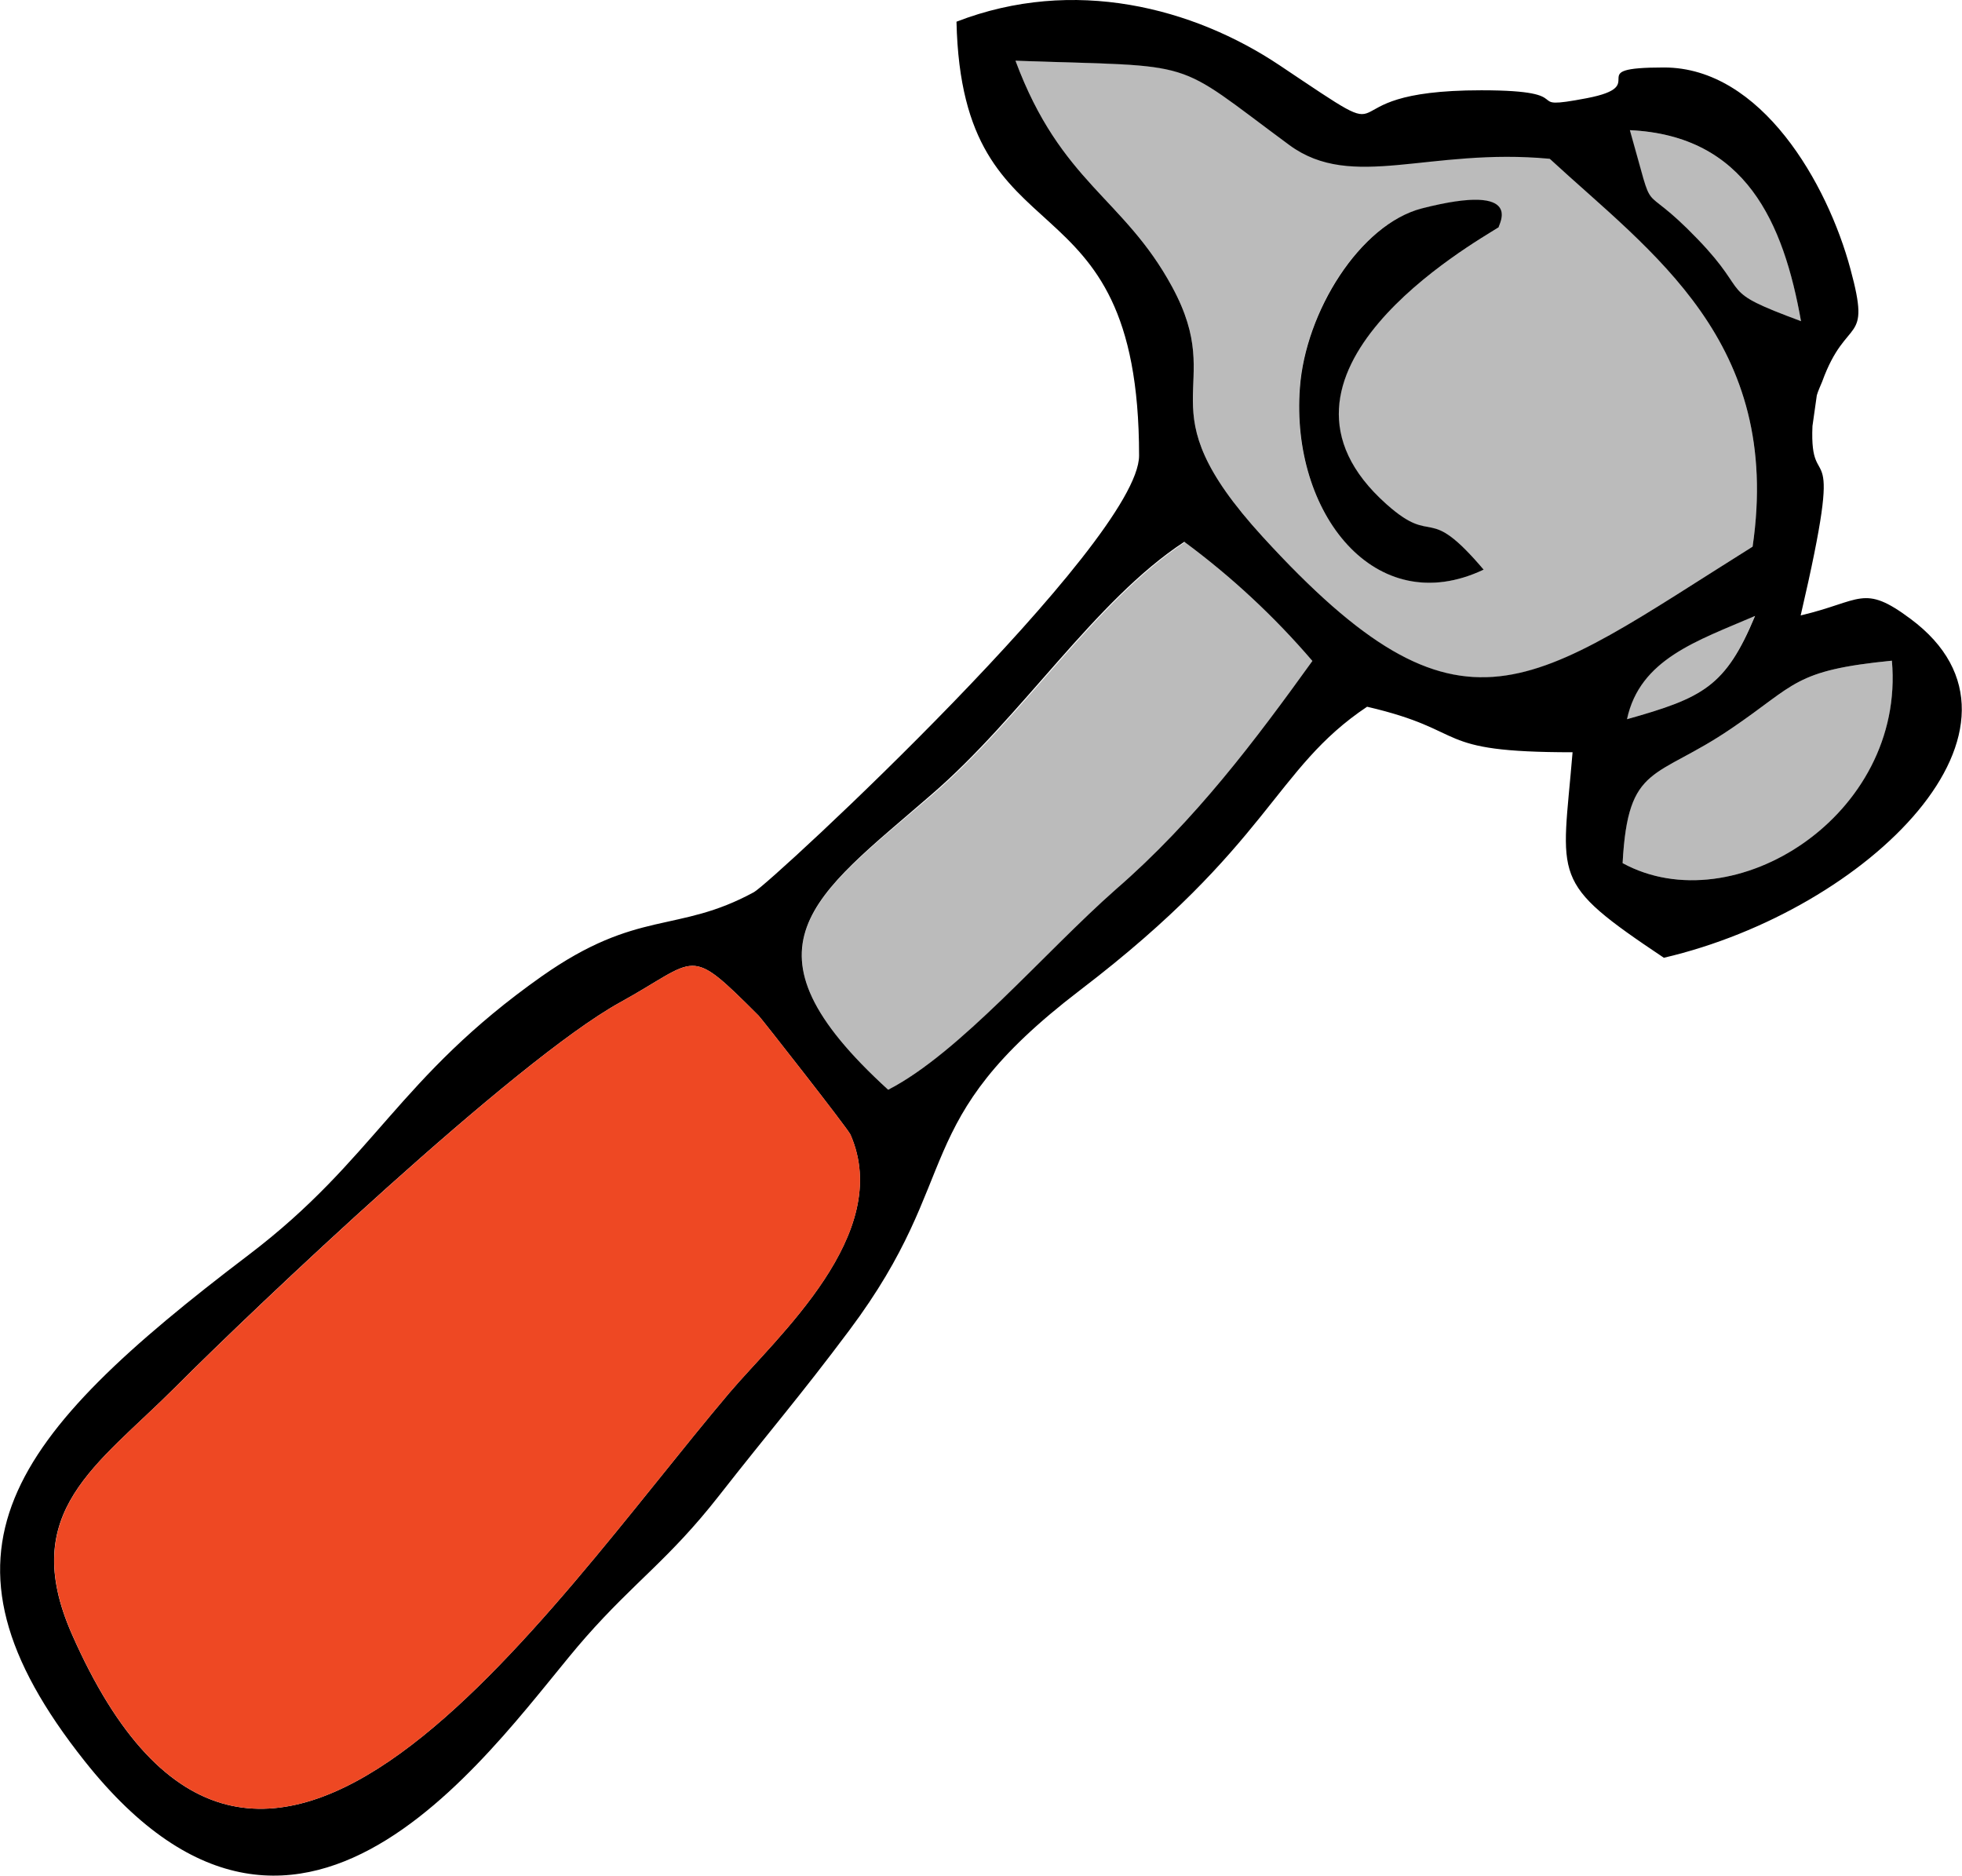
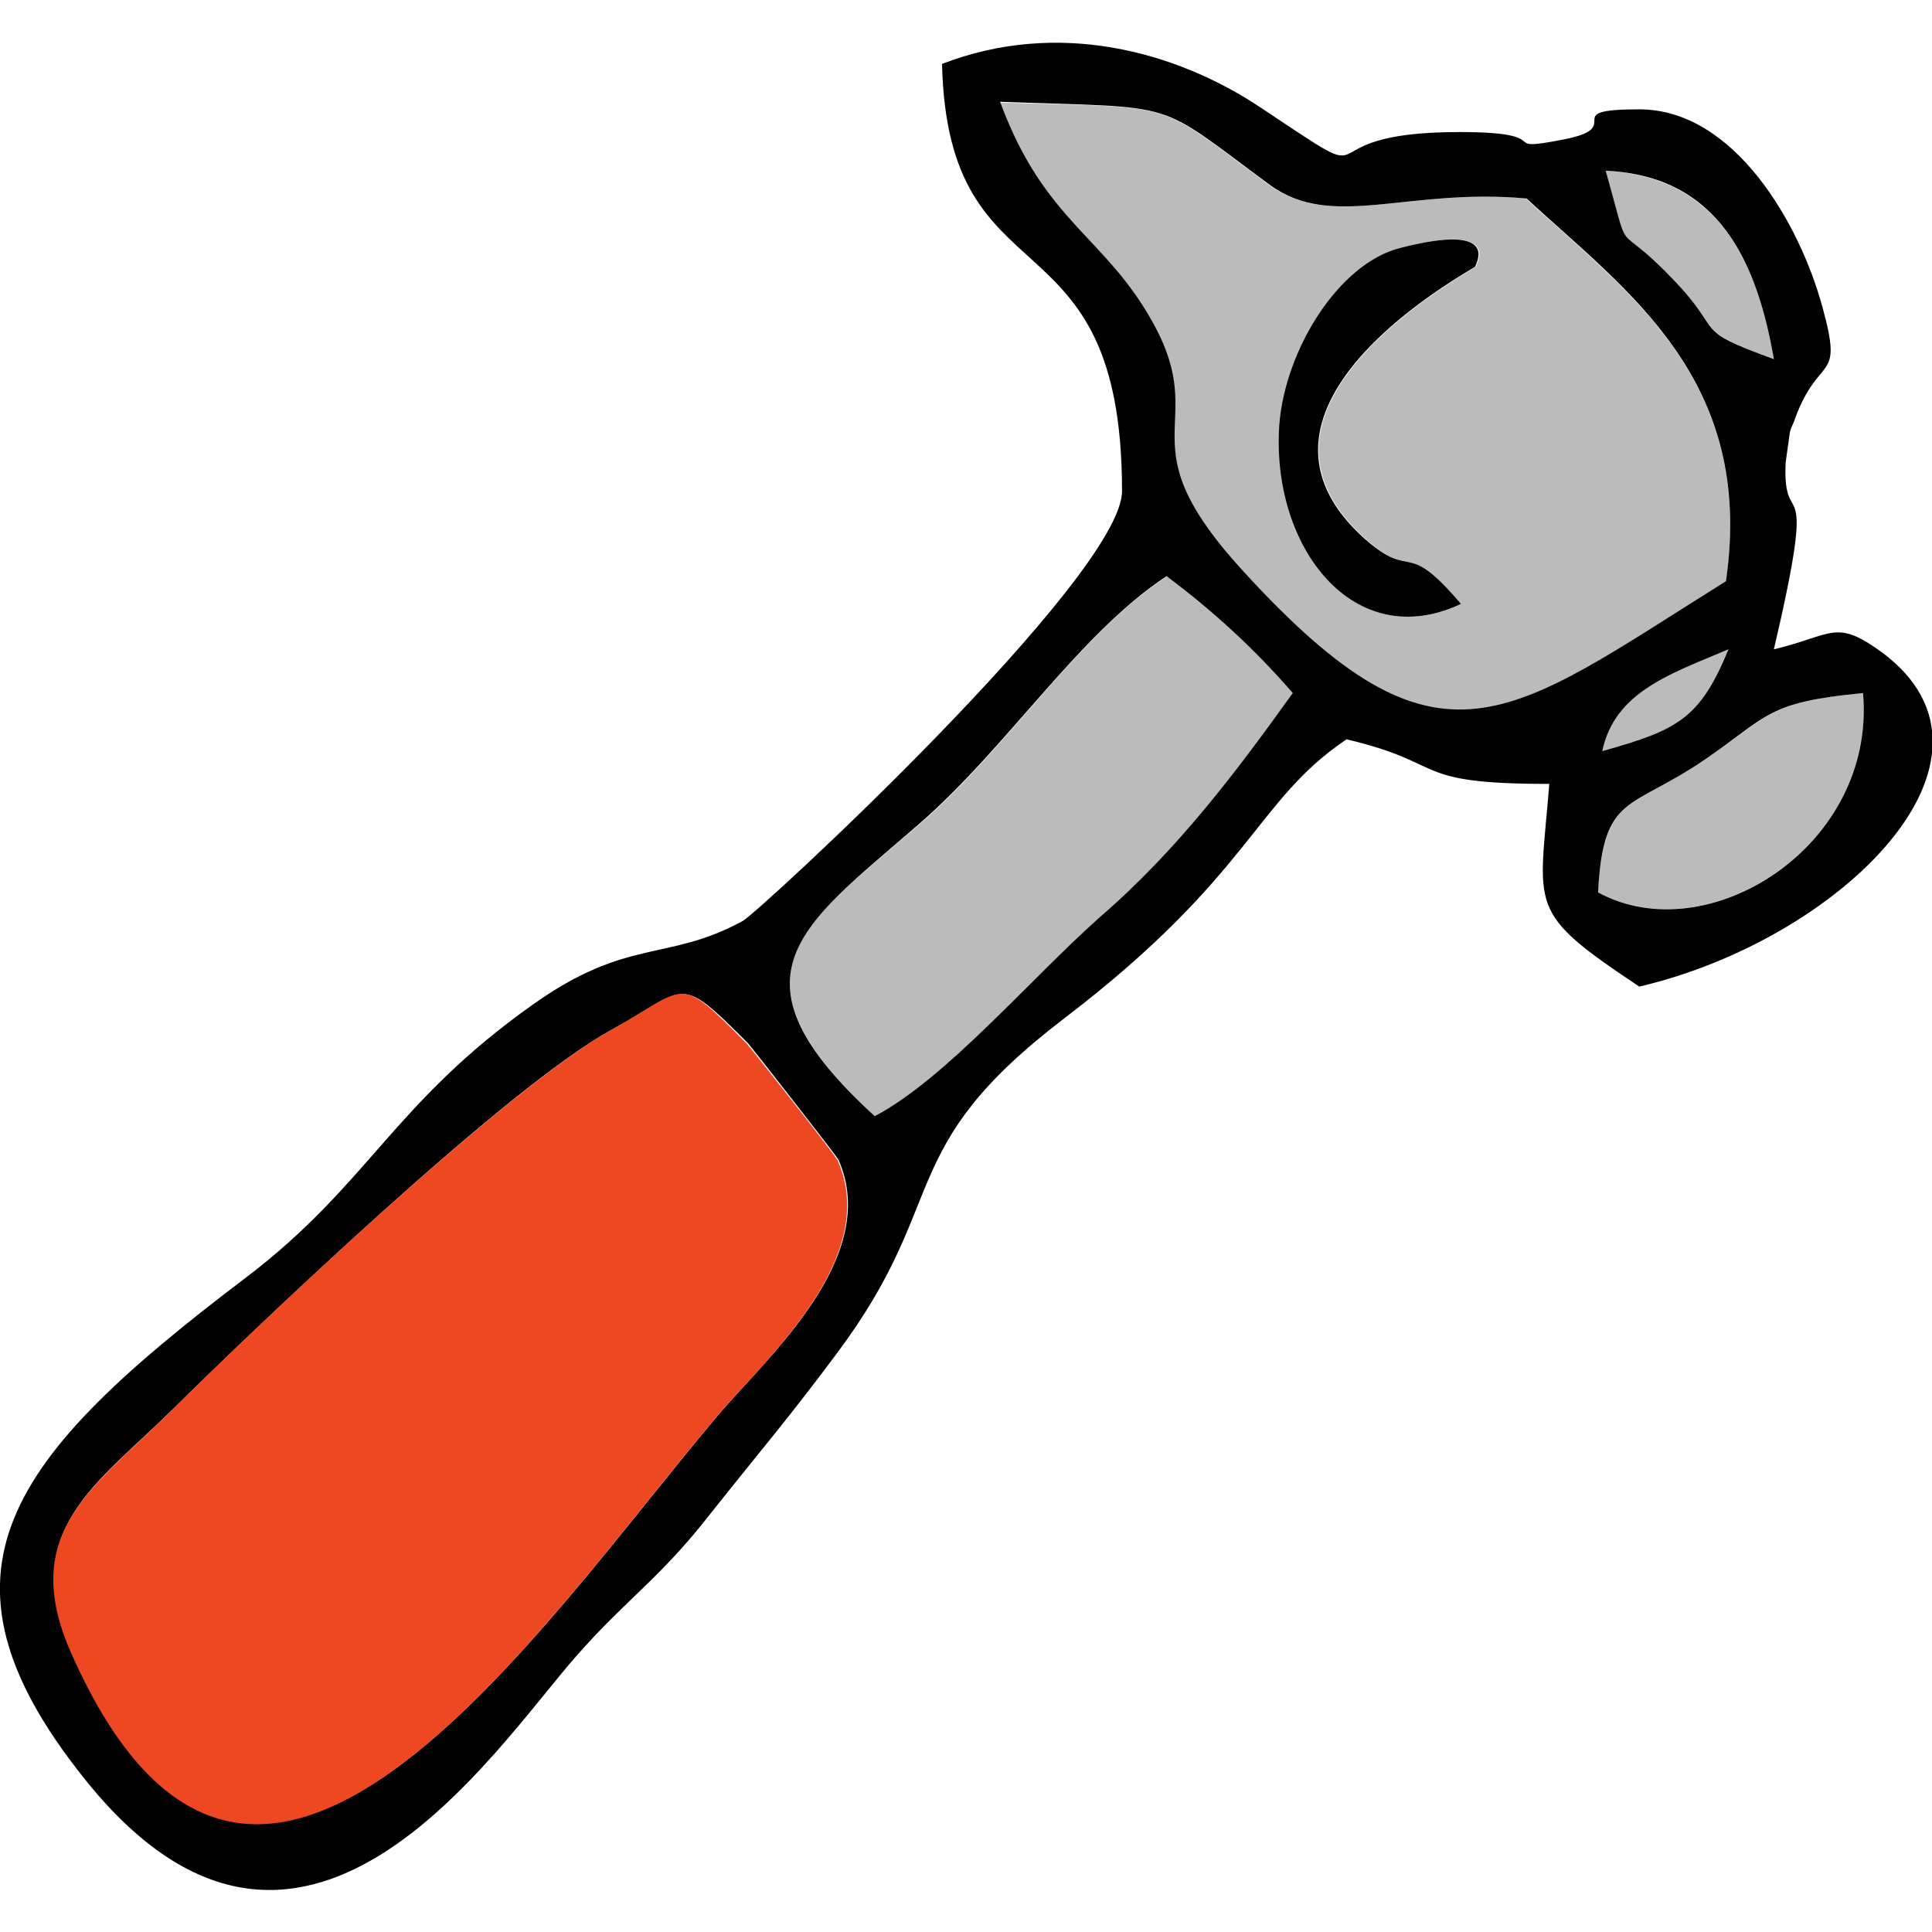
- <svg xmlns="http://www.w3.org/2000/svg" viewBox="0 0 229.74 219.59">
-   <defs>
-     <style>.a{fill:#bbb;}.a,.b,.c{fill-rule:evenodd;}.c{fill:#ee4823;}</style>
-   </defs>
-   <path class="a" d="M173.73,66.69c-12.7,6-22.62-6.66-21.54-21.26.65-8.93,7-19.16,14.28-21,12.42-3.17,8.88,2.1,9,2.21-3,1.87-30.22,17.24-13.13,32.43C168.09,64.14,166.93,58.73,173.73,66.69ZM205.22,64c3.52-24-11.87-34.47-23.75-45.47-14.14-1.33-23.1,3.8-30.47-1.59-14-10.29-10.18-9.1-32.09-9.83,5.33,14.34,12.67,16,18.34,26.47,6.66,12.22-3.71,13.61,10.6,29.26C171.32,88.55,179.09,80.38,205.22,64Z" />
-   <path class="a" d="M104,127.58c8.42-4.31,18.31-16.07,26.82-23.47,9.24-8,16.35-17.55,23-26.73a90.6,90.6,0,0,0-15-13.95c-10.46,6.83-19,20.47-29.68,29.65C95.27,105,85.66,110.86,104,127.58Z" />
-   <path class="a" d="M190,101.05c13,7.09,33.17-5.56,31.53-23.7-11.54,1.14-11.17,2.78-18.8,7.94C193.8,91.35,190.6,89.29,190,101.05Z" />
-   <path class="a" d="M210.89,37.61c-2-11.51-6.46-21.74-20.07-22.37,3.21,11.23.77,5.3,7.94,12.76C205.25,34.72,200.8,33.87,210.89,37.61Z" />
-   <path class="a" d="M190.48,84.21c8.93-2.52,11.57-3.8,15-12.1C198.7,75,192,77.15,190.48,84.21Z" />
-   <path class="b" d="M72.56,117.38c9.33-5.13,7.88-6.86,16.27,1.53.29.28,10.41,13.18,10.75,13.92,5.1,11.65-8.59,23.64-14.18,30.24-21.68,25.6-55.33,77.5-77,28.21-6.29-14.35,2.95-19.68,12.17-28.92S60.23,124.21,72.56,117.38ZM190,101.05c.63-11.76,3.83-9.7,12.73-15.76,7.63-5.16,7.26-6.8,18.8-7.94C223.14,95.49,203,108.14,190,101.05Zm-86,26.53C85.66,110.86,95.27,105,109,93.08c10.69-9.18,19.22-22.82,29.68-29.65a90.6,90.6,0,0,1,15,13.95c-6.61,9.18-13.72,18.68-23,26.73C122.28,111.51,112.39,123.27,104,127.58Zm86.51-43.37c1.51-7.06,8.22-9.18,15-12.1C202.05,80.41,199.41,81.69,190.48,84.21Zm20.41-46.6c-10.09-3.74-5.64-2.89-12.13-9.61-7.17-7.46-4.73-1.53-7.94-12.76C204.43,15.87,208.85,26.1,210.89,37.61ZM205.22,64c-26.13,16.35-33.9,24.52-57.37-1.16-14.31-15.65-3.94-17-10.6-29.26-5.67-10.46-13-12.13-18.34-26.47C140.82,7.87,137,6.68,151,17c7.37,5.39,16.33.26,30.47,1.59C193.35,29.56,208.74,40,205.22,64ZM112,2.54c.65,29.06,21.38,16.7,21.38,50.8,0,10.06-43.06,50-45.1,51.11-9,4.9-13.55,1.9-24.86,9.86-16.84,11.88-19.53,21.38-34.27,32.58C1,168.26-9.47,181.78,9.92,206.19c25.93,32.68,48.75-3.29,58.67-14.52,5.79-6.57,9.78-9.13,15.57-16.52,6.06-7.74,9.49-11.65,15.3-19.42,13.67-18.26,6.64-24.24,27-39.8,22.39-17.09,22.67-25.88,33.62-33.19,12.3,2.86,7.28,5.33,24.06,5.33-1.24,15-2.78,15.05,10.69,24.06,23.92-5.58,45.84-27.1,28.88-39.68-5.55-4.14-5.75-2.07-12.86-.4,5.38-23.13,1-13.32,1.38-22.17l.51-3.6c.12-.45.46-1.19.63-1.61,2.86-7.88,5.78-4.06,3.31-13.16C214,21.51,206.24,7.9,194.85,7.9c-10,0-1.19,2.1-9.07,3.6-8.19,1.56-.2-.93-12.33-.93-19.87,0-7.43,7.91-23.61-2.92C139.74.9,125.74-2.78,112,2.54Z" />
-   <path class="b" d="M173.73,66.69c-6.8-8-5.64-2.55-11.37-7.65-17.09-15.19,10.18-30.56,13.13-32.43-.14-.11,3.4-5.38-9-2.21-7.25,1.87-13.63,12.1-14.28,21C151.11,60,161,72.73,173.73,66.69Z" />
-   <path class="c" d="M72.56,117.38c-12.33,6.83-42.83,35.83-52,45S2.12,176.93,8.41,191.28c21.66,49.29,55.31-2.61,77-28.21,5.59-6.6,19.28-18.59,14.18-30.24-.34-.74-10.46-13.64-10.75-13.92C80.44,110.52,81.89,112.25,72.56,117.38Z" />
+ <svg xmlns="http://www.w3.org/2000/svg" version="1.1" id="Слой_1" x="0px" y="0px" viewBox="0 0 229.7 229.7" style="enable-background:new 0 0 229.7 229.7;" xml:space="preserve">
+   <style type="text/css">
+ 	.st0{fill-rule:evenodd;clip-rule:evenodd;fill:#BBBBBB;}
+ 	.st1{fill-rule:evenodd;clip-rule:evenodd;}
+ 	.st2{fill-rule:evenodd;clip-rule:evenodd;fill:#EE4823;}
+ </style>
+   <path class="st0" d="M173.7,71.8c-12.7,6-22.6-6.7-21.5-21.3c0.6-8.9,7-19.2,14.3-21c12.4-3.2,8.9,2.1,9,2.2  c-3,1.9-30.2,17.2-13.1,32.4C168.1,69.2,166.9,63.8,173.7,71.8z M205.2,69.1c3.5-24-11.9-34.5-23.8-45.5  c-14.1-1.3-23.1,3.8-30.5-1.6c-14-10.3-10.2-9.1-32.1-9.8c5.3,14.3,12.7,16,18.3,26.5c6.7,12.2-3.7,13.6,10.6,29.3  C171.3,93.6,179.1,85.5,205.2,69.1z" />
+   <path class="st0" d="M104,132.7c8.4-4.3,18.3-16.1,26.8-23.5c9.2-8,16.4-17.6,23-26.7c-4.5-5.2-9.5-9.9-15-14  c-10.5,6.8-19,20.5-29.7,29.7C95.3,110.1,85.7,115.9,104,132.7z" />
+   <path class="st0" d="M190,106.1c13,7.1,33.2-5.6,31.5-23.7c-11.5,1.1-11.2,2.8-18.8,7.9C193.8,96.4,190.6,94.4,190,106.1z" />
+   <path class="st0" d="M210.9,42.7c-2-11.5-6.5-21.7-20.1-22.4c3.2,11.2,0.8,5.3,7.9,12.8C205.3,39.8,200.8,38.9,210.9,42.7z" />
+   <path class="st0" d="M190.5,89.3c8.9-2.5,11.6-3.8,15-12.1C198.7,80.1,192,82.2,190.5,89.3z" />
+   <path class="st1" d="M72.6,122.5c9.3-5.1,7.9-6.9,16.3,1.5c0.3,0.3,10.4,13.2,10.8,13.9c5.1,11.6-8.6,23.6-14.2,30.2  c-21.7,25.6-55.3,77.5-77,28.2c-6.3-14.4,2.9-19.7,12.2-28.9S60.2,129.3,72.6,122.5z M190,106.1c0.6-11.8,3.8-9.7,12.7-15.8  c7.6-5.2,7.3-6.8,18.8-7.9C223.1,100.6,203,113.2,190,106.1z M104,132.7c-18.3-16.7-8.7-22.6,5-34.5c10.7-9.2,19.2-22.8,29.7-29.7  c5.5,4.1,10.5,8.7,15,13.9c-6.6,9.2-13.7,18.7-23,26.7C122.3,116.6,112.4,128.3,104,132.7z M190.5,89.3c1.5-7.1,8.2-9.2,15-12.1  C202.1,85.5,199.4,86.8,190.5,89.3L190.5,89.3z M210.9,42.7c-10.1-3.7-5.6-2.9-12.1-9.6c-7.2-7.5-4.7-1.5-7.9-12.8  C204.4,20.9,208.9,31.2,210.9,42.7L210.9,42.7z M205.2,69.1c-26.1,16.3-33.9,24.5-57.4-1.2c-14.3-15.6-3.9-17-10.6-29.3  c-5.7-10.5-13-12.1-18.3-26.5c21.9,0.8,18.1-0.4,32.1,9.9c7.4,5.4,16.3,0.3,30.5,1.6C193.4,34.6,208.7,45.1,205.2,69.1z M112,7.6  c0.7,29.1,21.4,16.7,21.4,50.8c0,10.1-43.1,50-45.1,51.1c-9,4.9-13.6,1.9-24.9,9.9c-16.8,11.9-19.5,21.4-34.3,32.6  C1,173.3-9.5,186.9,9.9,211.3c25.9,32.7,48.8-3.3,58.7-14.5c5.8-6.6,9.8-9.1,15.6-16.5c6.1-7.7,9.5-11.6,15.3-19.4  c13.7-18.3,6.6-24.2,27-39.8c22.4-17.1,22.7-25.9,33.6-33.2c12.3,2.9,7.3,5.3,24.1,5.3c-1.2,15-2.8,15.1,10.7,24.1  c23.9-5.6,45.8-27.1,28.9-39.7c-5.6-4.1-5.8-2.1-12.9-0.4c5.4-23.1,1-13.3,1.4-22.2l0.5-3.6c0.1-0.5,0.5-1.2,0.6-1.6  c2.9-7.9,5.8-4.1,3.3-13.2C214,26.6,206.2,13,194.9,13c-10,0-1.2,2.1-9.1,3.6c-8.2,1.6-0.2-0.9-12.3-0.9c-19.9,0-7.4,7.9-23.6-2.9  C139.7,6,125.7,2.3,112,7.6z" />
+   <path class="st1" d="M173.7,71.8c-6.8-8-5.6-2.6-11.4-7.7c-17.1-15.2,10.2-30.6,13.1-32.4c-0.1-0.1,3.4-5.4-9-2.2  c-7.3,1.9-13.6,12.1-14.3,21C151.1,65.1,161,77.8,173.7,71.8z" />
+   <path class="st2" d="M72.6,122.5c-12.3,6.8-42.8,35.8-52,45S2.1,182,8.4,196.4c21.7,49.3,55.3-2.6,77-28.2  c5.6-6.6,19.3-18.6,14.2-30.2c-0.3-0.7-10.5-13.6-10.8-13.9C80.4,115.6,81.9,117.3,72.6,122.5z" />
</svg>
